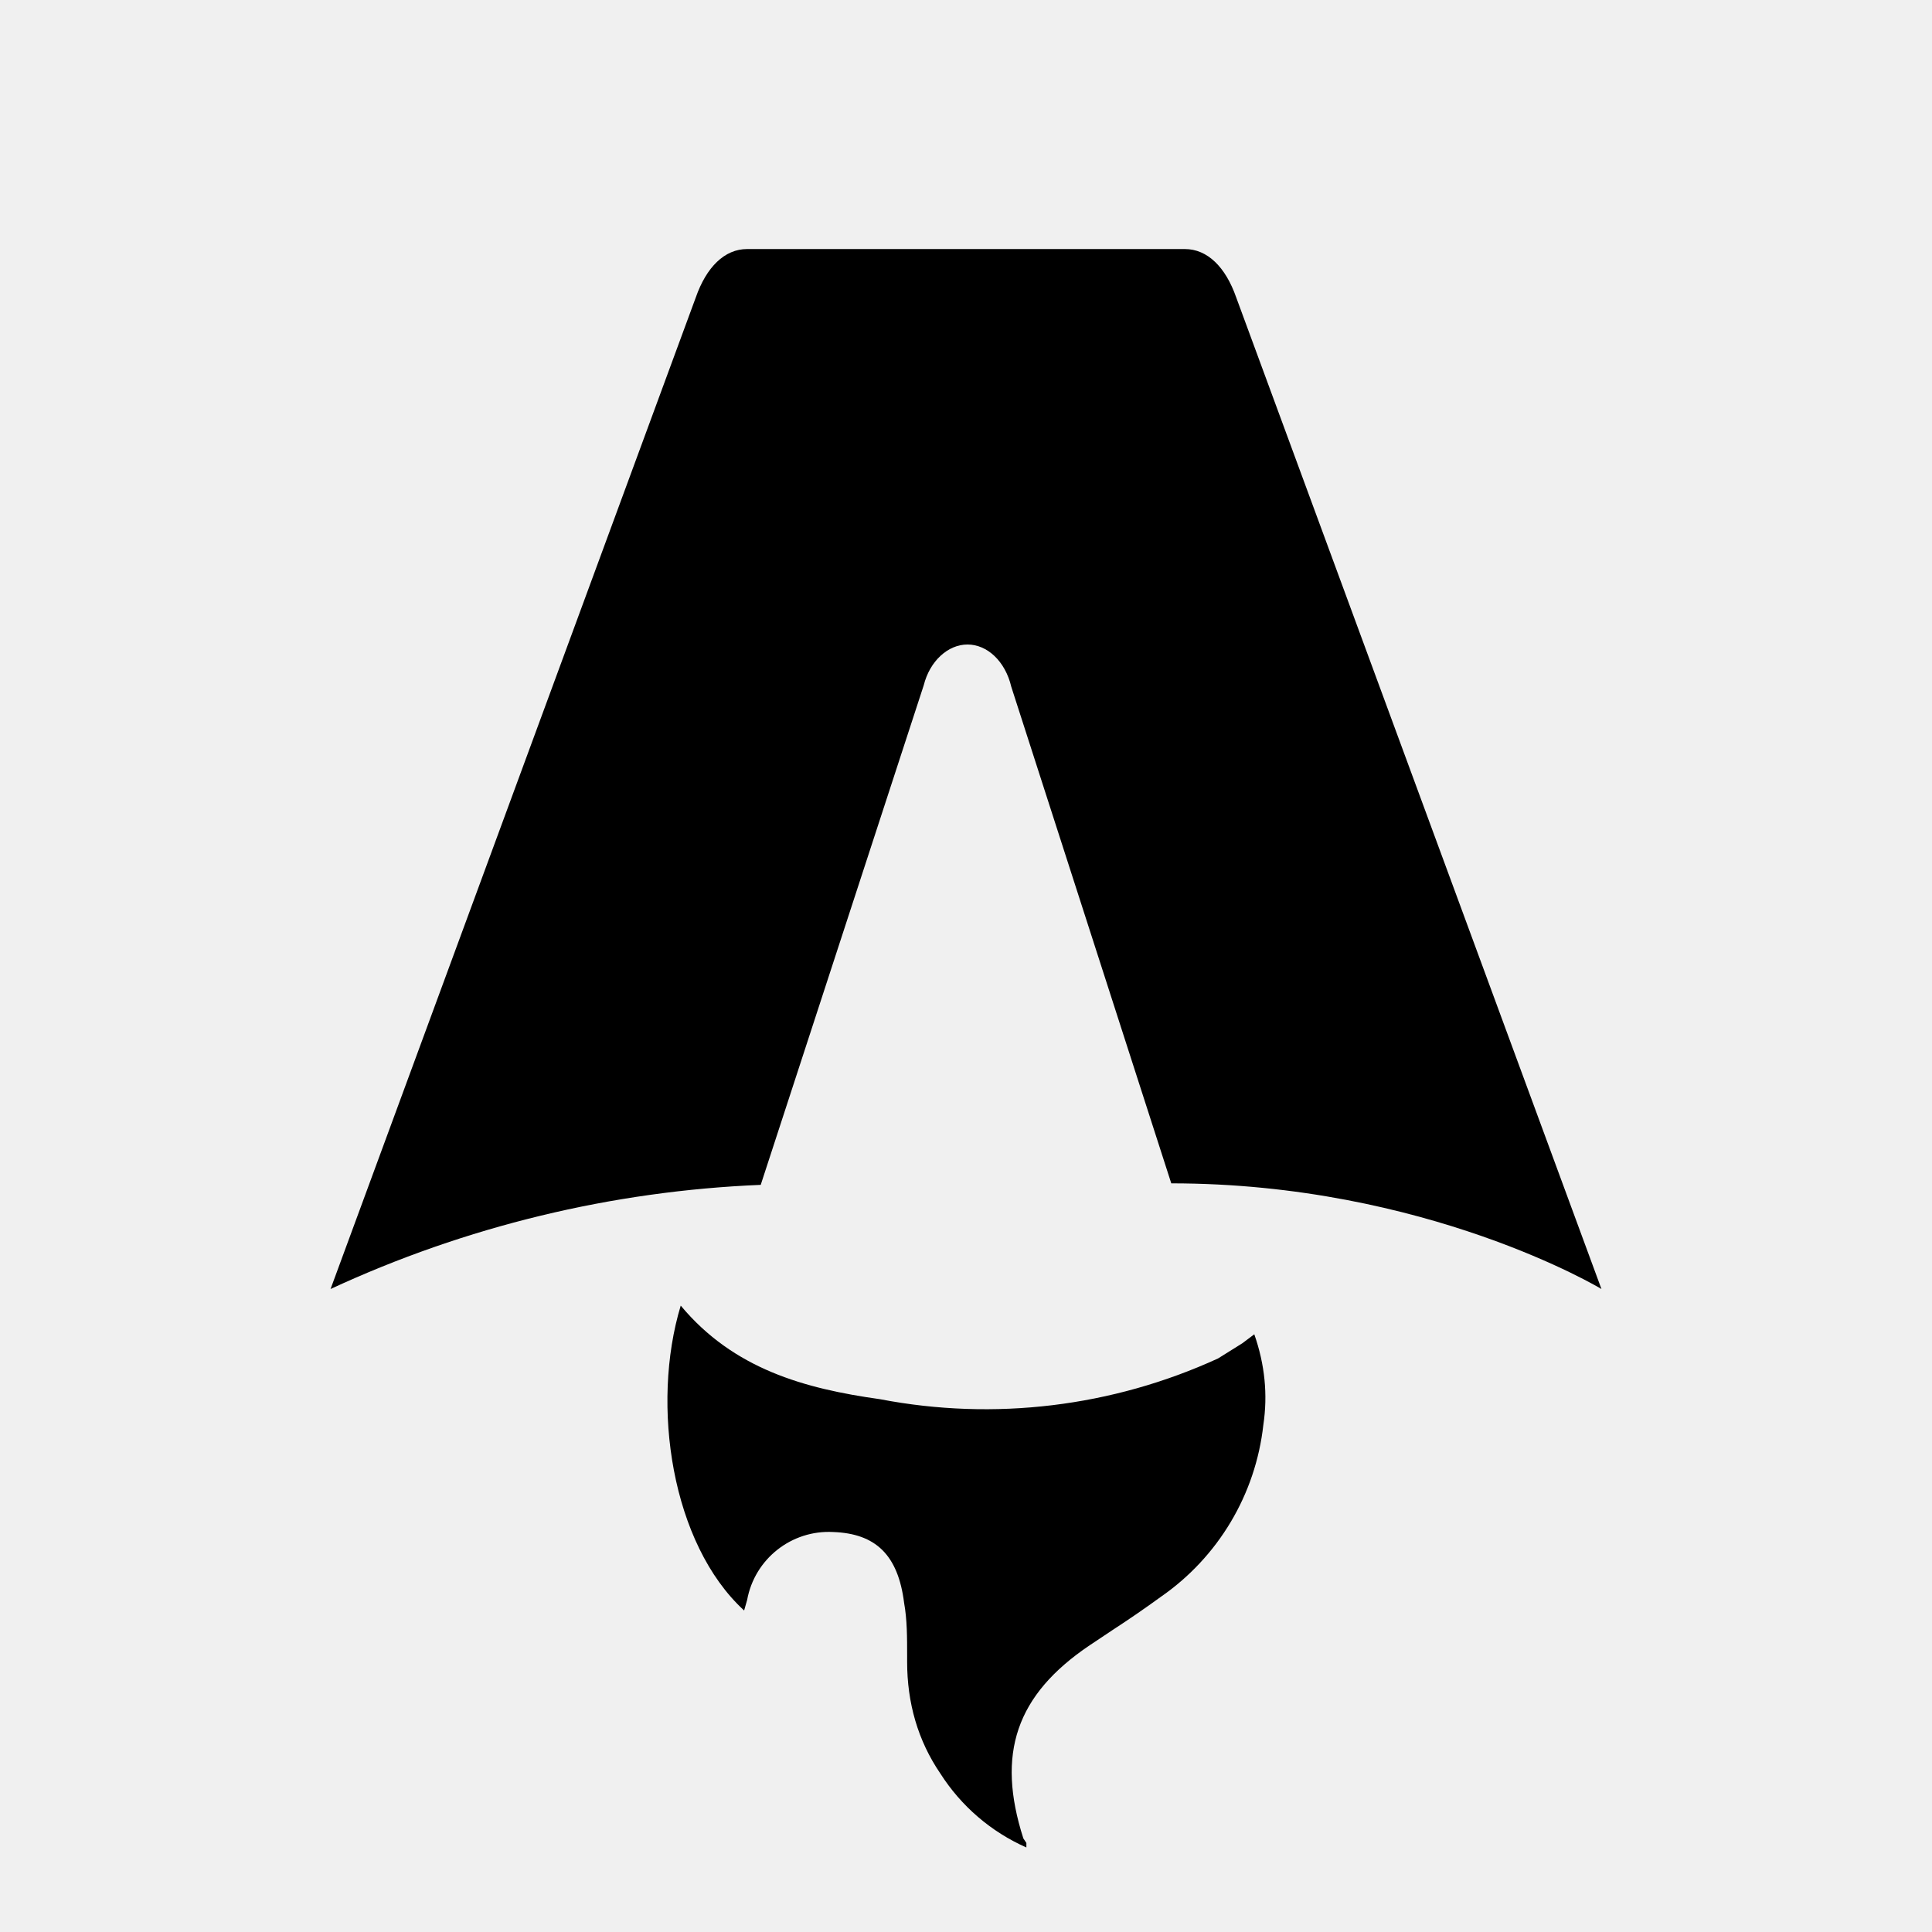
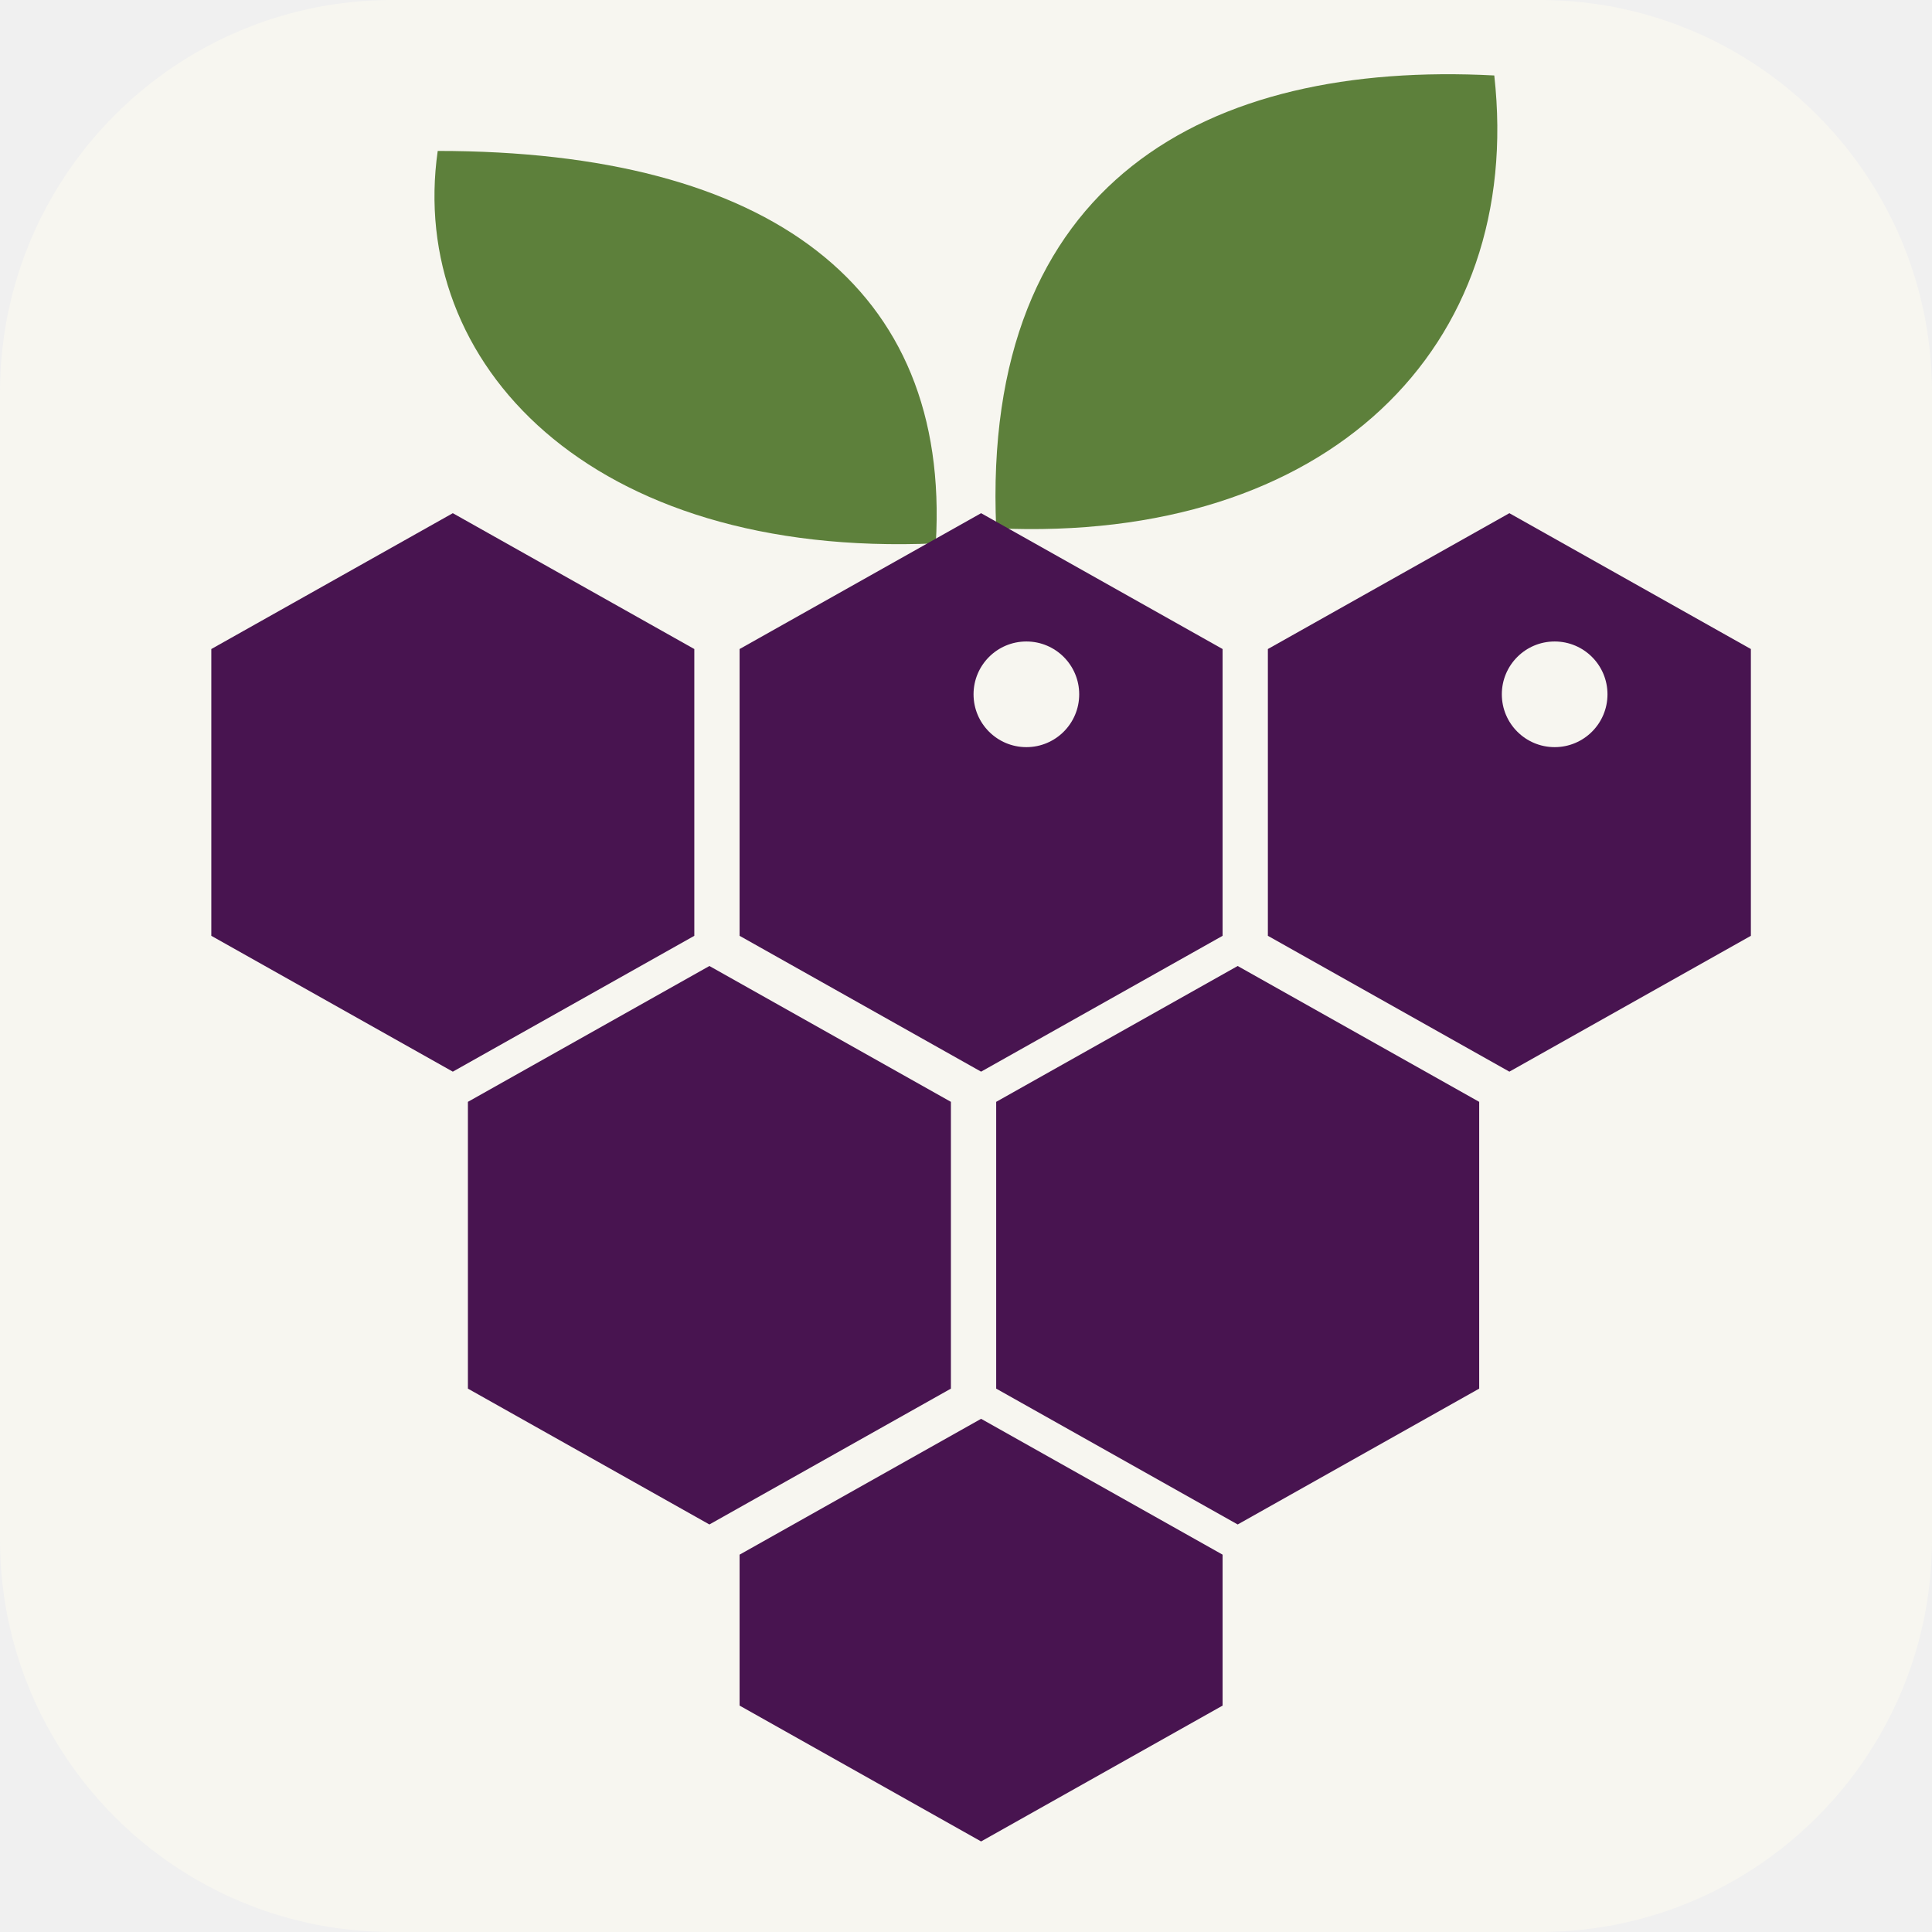
- <svg xmlns="http://www.w3.org/2000/svg" fill="none" viewBox="0 0 128 128">
-   <path d="M50.4 78.5a75.1 75.1 0 0 0-28.5 6.9l24.2-65.7c.7-2 1.9-3.2 3.4-3.2h29c1.5 0 2.7 1.2 3.4 3.2l24.2 65.7s-11.6-7-28.5-7L67 45.5c-.4-1.7-1.6-2.8-2.9-2.8-1.3 0-2.5 1.1-2.9 2.7L50.4 78.5Zm-1.1 28.2Zm-4.2-20.2c-2 6.6-.6 15.8 4.2 20.2a17.5 17.5 0 0 1 .2-.7 5.5 5.5 0 0 1 5.7-4.5c2.8.1 4.3 1.5 4.7 4.7.2 1.1.2 2.3.2 3.5v.4c0 2.7.7 5.2 2.2 7.4a13 13 0 0 0 5.7 4.9v-.3l-.2-.3c-1.8-5.6-.5-9.5 4.4-12.8l1.5-1a73 73 0 0 0 3.2-2.2 16 16 0 0 0 6.8-11.4c.3-2 .1-4-.6-6l-.8.6-1.6 1a37 37 0 0 1-22.4 2.7c-5-.7-9.7-2-13.2-6.2Z" />
-   <style>
-         path { fill: #000; }
-         @media (prefers-color-scheme: dark) {
-             path { fill: #FFF; }
-         }
-     </style>
+ <svg xmlns="http://www.w3.org/2000/svg" viewBox="0 0 128 128">
+   <rect width="128" height="128" rx="26" fill="#f7f6f0" />
+   <g fill="#5d803b">
+     <path d="M62 36C39 37 27 24 29 10c22 0 34 9 33 26Z" />
+     <path d="M66 35C65 12 80 4 99 5c2 18-11 31-33 30Z" />
+   </g>
+   <g fill="#481450">
+     <path d="m14 43 16-9 16 9v19l-16 9-16-9Z" />
+     <path d="m49 43 16-9 16 9v19l-16 9-16-9Z" />
+     <path d="m84 43 16-9 16 9v19l-16 9-16-9Z" />
+     <path d="m31 73 16-9 16 9v19l-16 9-16-9Z" />
+     <path d="m66 73 16-9 16 9v19l-16 9-16-9Z" />
+     <path d="m49 103 16-9 16 9v10l-16 9-16-9Z" />
+   </g>
+   <g fill="#f7f6f0">
+     <circle cx="68" cy="46" r="3.5" />
+     <circle cx="103" cy="46" r="3.5" />
+   </g>
</svg>
